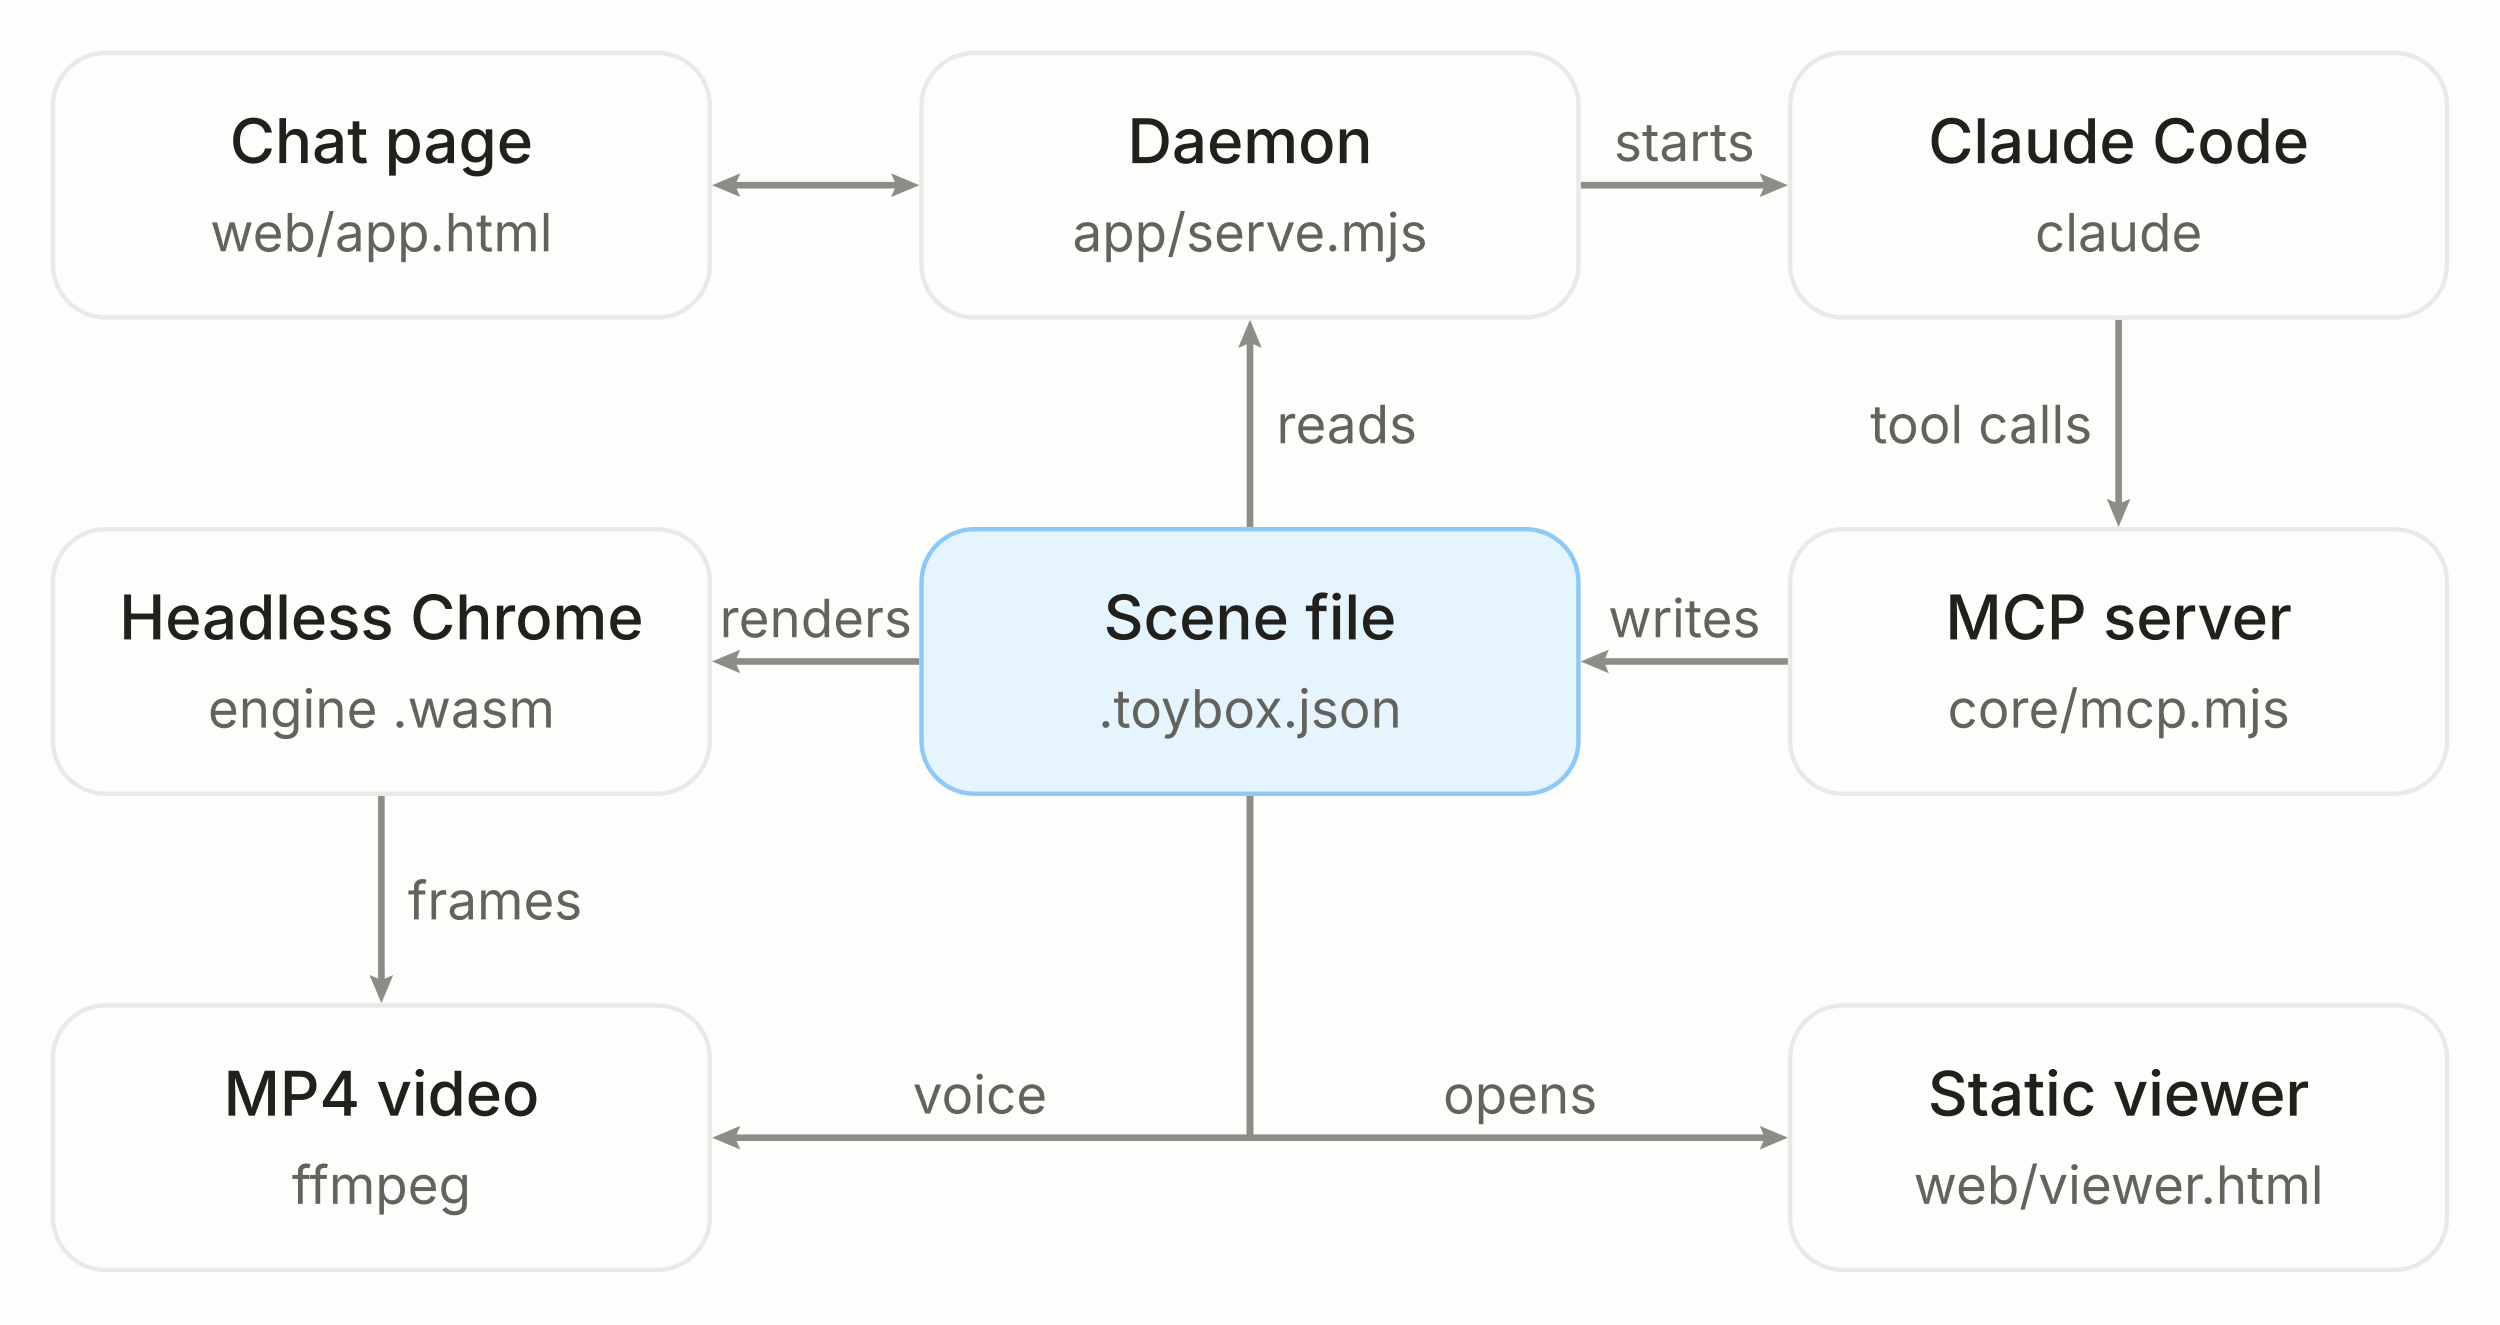
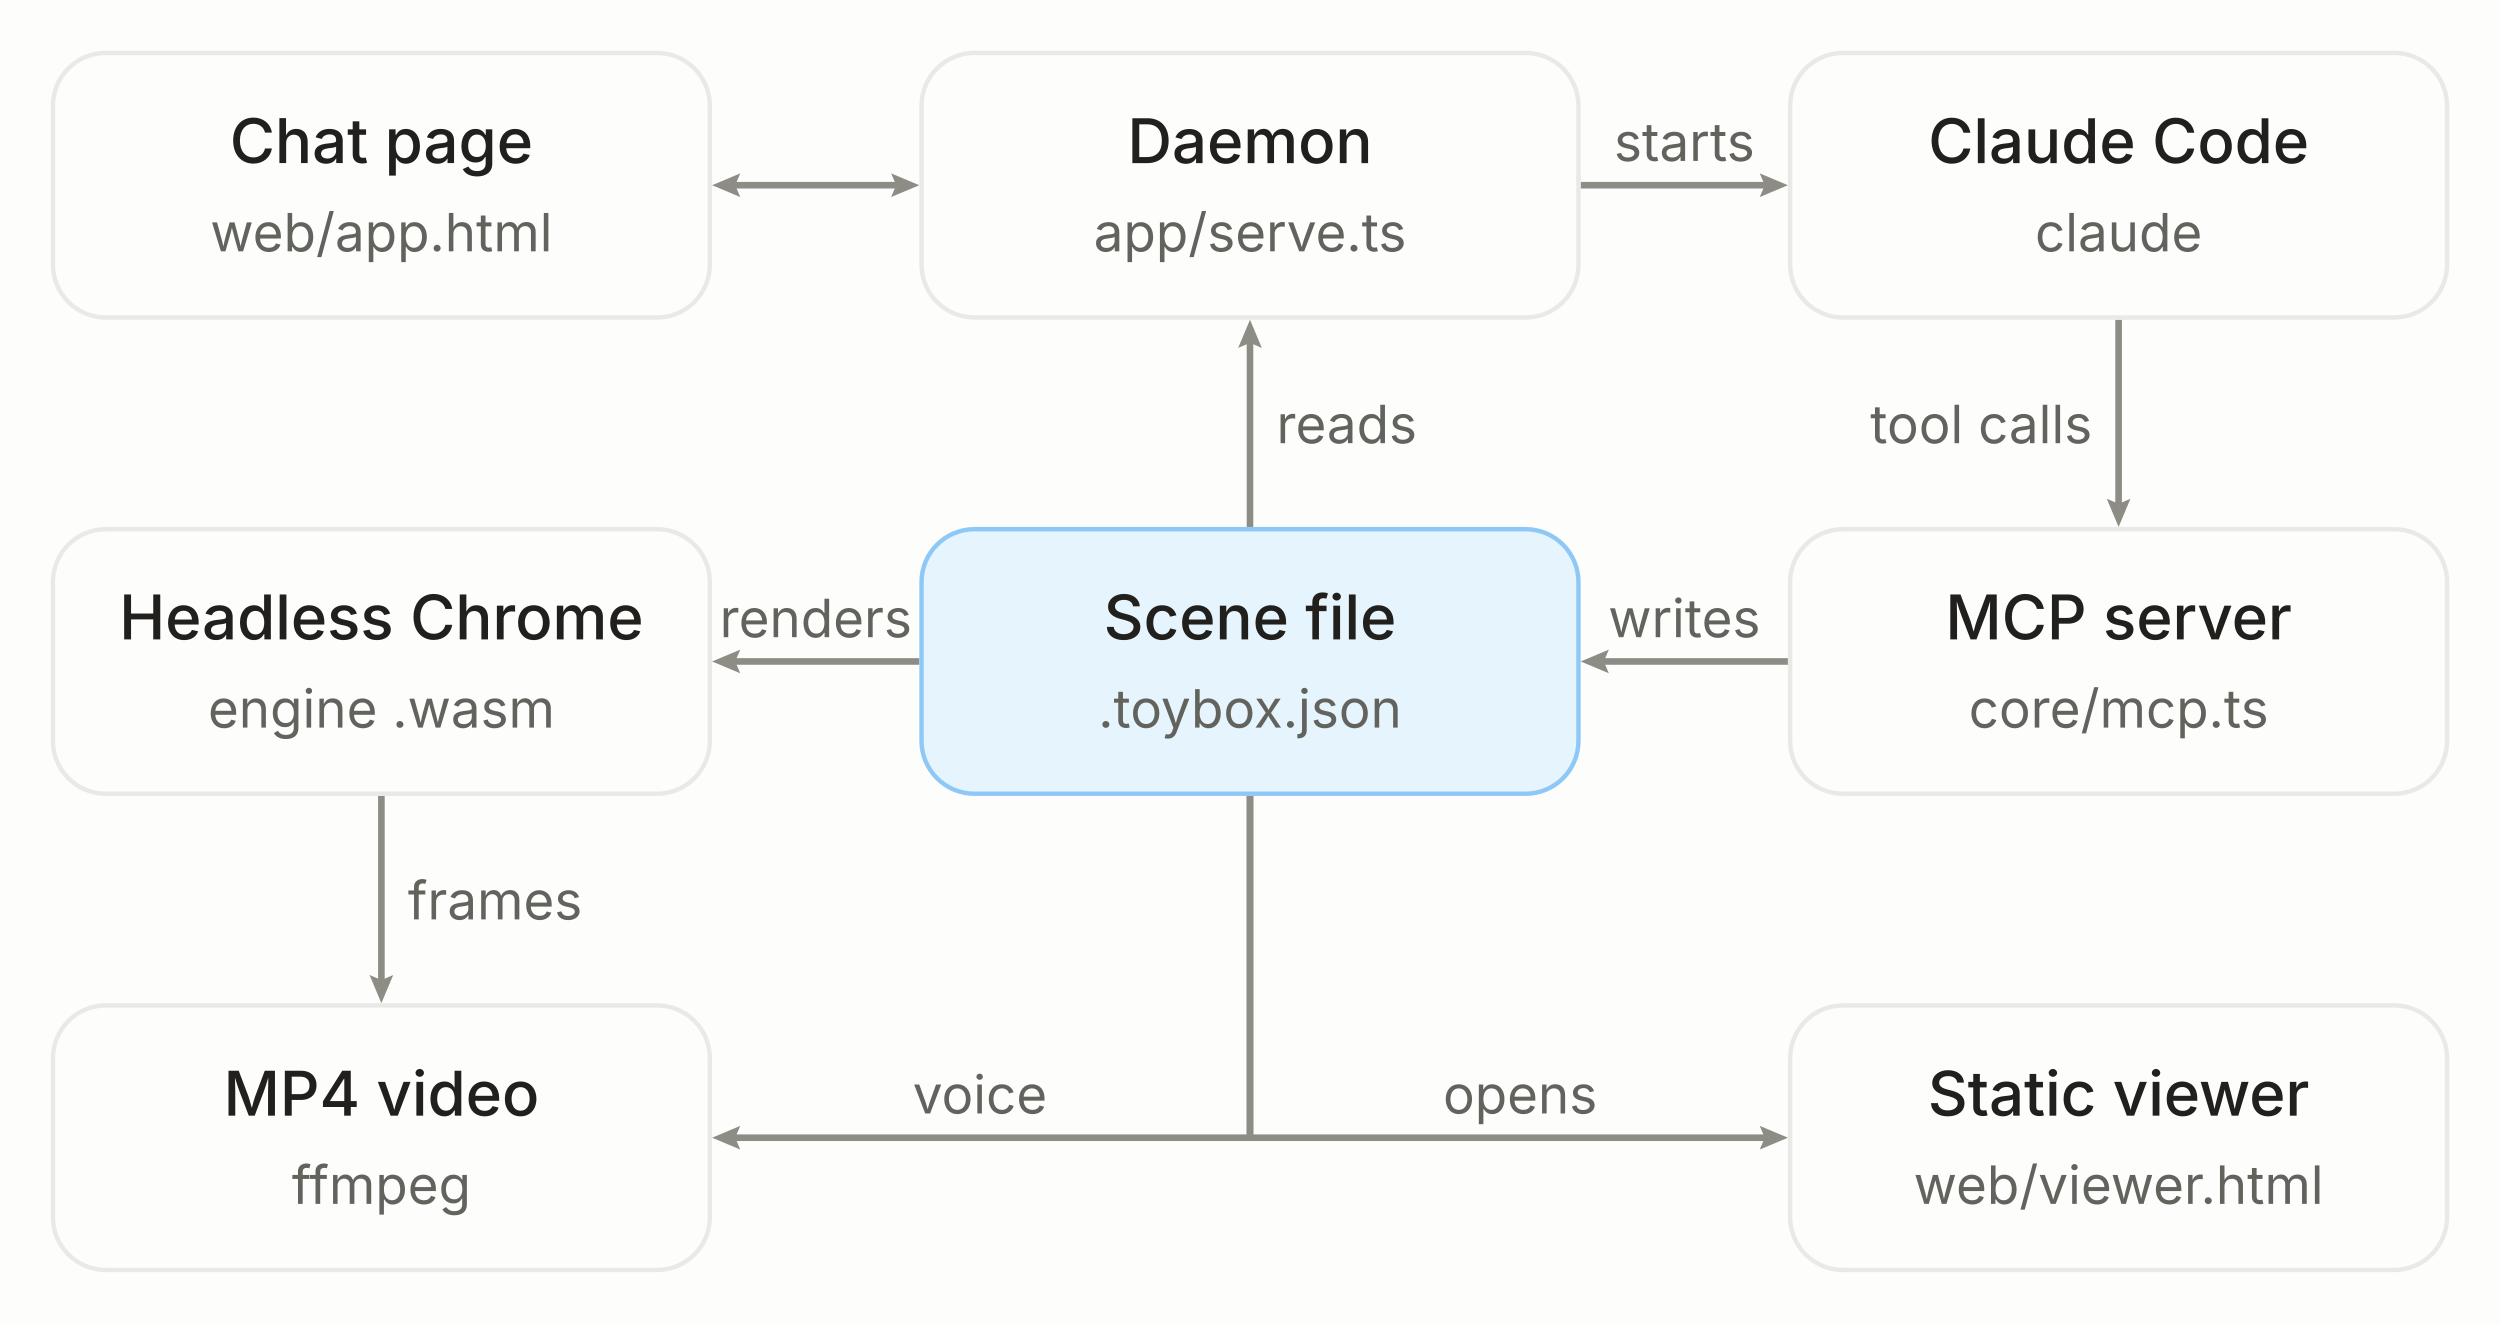
<svg xmlns="http://www.w3.org/2000/svg" width="100mm" height="53mm" viewBox="0 0 283.465 150.236" data-name="architecture" style="font-feature-settings: &quot;cv01&quot;, &quot;ss03&quot;;">
  <style>@media (prefers-color-scheme: dark) { svg:root { --color-blue-3: #0d2847; --color-blue-7: #205d9e; --color-gray-100: #111110; --color-gray-1100: #b5b3ad; --color-gray-1200: #eeeeec; --color-gray-400: #2a2a28; --color-gray-900: #6f6d66; } }
.dark svg { --color-blue-3: #0d2847; --color-blue-7: #205d9e; --color-gray-100: #111110; --color-gray-1100: #b5b3ad; --color-gray-1200: #eeeeec; --color-gray-400: #2a2a28; --color-gray-900: #6f6d66; }
</style>
  <defs />
  <rect x="0" y="0" width="283.465" height="150.236" fill="#fdfdfc" data-role="background" style="fill: var(--color-gray-100, #fdfdfc);" />
  <g id="root">
    <g data-part="connectors">
      <g data-part="route">
        <g data-part="route-shaft">
          <path d="M83.1,21 L101.877,21" fill="none" stroke="#8d8d86" stroke-width="0.75" stroke-linecap="butt" stroke-linejoin="miter" style="stroke: var(--color-gray-900, #8d8d86);" />
        </g>
        <g data-part="route-heads">
          <polygon points="104.238,21 101.038,22.344 101.614,21 101.038,19.656" fill="#8d8d86" stroke="none" data-part="arrowhead" style="fill: var(--color-gray-900, #8d8d86);" />
          <polygon points="80.738,21 83.938,19.656 83.362,21 83.938,22.344" fill="#8d8d86" stroke="none" data-part="arrowhead" style="fill: var(--color-gray-900, #8d8d86);" />
        </g>
      </g>
      <g data-part="route">
        <g data-part="route-shaft">
          <path d="M179.226,21 L200.365,21" fill="none" stroke="#8d8d86" stroke-width="0.75" stroke-linecap="butt" stroke-linejoin="miter" style="stroke: var(--color-gray-900, #8d8d86);" />
        </g>
        <g data-part="route-heads">
          <polygon points="202.726,21 199.526,22.344 200.102,21 199.526,19.656" fill="#8d8d86" stroke="none" data-part="arrowhead" style="fill: var(--color-gray-900, #8d8d86);" />
        </g>
      </g>
      <text x="190.976" y="16" font-family="Inter, sans-serif" font-size="6" font-weight="normal" fill="#63635e" text-anchor="middle" data-role="label" transform="translate(0 2.250)" style="fill: var(--color-gray-1100, #63635e);">
        <tspan x="190.976">starts</tspan>
      </text>
      <g data-part="route">
        <g data-part="route-shaft">
          <path d="M240.22,36.25 L240.22,57.388" fill="none" stroke="#8d8d86" stroke-width="0.75" stroke-linecap="butt" stroke-linejoin="miter" style="stroke: var(--color-gray-900, #8d8d86);" />
        </g>
        <g data-part="route-heads">
          <polygon points="240.22,59.75 238.876,56.55 240.22,57.126 241.564,56.55" fill="#8d8d86" stroke="none" data-part="arrowhead" style="fill: var(--color-gray-900, #8d8d86);" />
        </g>
      </g>
      <text x="237.22" y="48" font-family="Inter, sans-serif" font-size="6" font-weight="normal" fill="#63635e" text-anchor="end" data-role="label" transform="translate(0 2.250)" style="fill: var(--color-gray-1100, #63635e);">
        <tspan x="237.22">tool calls</tspan>
      </text>
      <g data-part="route">
        <g data-part="route-shaft">
          <path d="M202.726,75 L181.588,75" fill="none" stroke="#8d8d86" stroke-width="0.75" stroke-linecap="butt" stroke-linejoin="miter" style="stroke: var(--color-gray-900, #8d8d86);" />
        </g>
        <g data-part="route-heads">
          <polygon points="179.226,75 182.426,73.656 181.85,75 182.426,76.344" fill="#8d8d86" stroke="none" data-part="arrowhead" style="fill: var(--color-gray-900, #8d8d86);" />
        </g>
      </g>
      <text x="190.976" y="70" font-family="Inter, sans-serif" font-size="6" font-weight="normal" fill="#63635e" text-anchor="middle" data-role="label" transform="translate(0 2.250)" style="fill: var(--color-gray-1100, #63635e);">
        <tspan x="190.976">writes</tspan>
      </text>
      <g data-part="route">
        <g data-part="route-shaft">
          <path d="M141.732,59.75 L141.732,38.612" fill="none" stroke="#8d8d86" stroke-width="0.75" stroke-linecap="butt" stroke-linejoin="miter" style="stroke: var(--color-gray-900, #8d8d86);" />
        </g>
        <g data-part="route-heads">
          <polygon points="141.732,36.25 143.076,39.45 141.732,38.874 140.388,39.45" fill="#8d8d86" stroke="none" data-part="arrowhead" style="fill: var(--color-gray-900, #8d8d86);" />
        </g>
      </g>
      <text x="144.732" y="48" font-family="Inter, sans-serif" font-size="6" font-weight="normal" fill="#63635e" text-anchor="start" data-role="label" transform="translate(0 2.250)" style="fill: var(--color-gray-1100, #63635e);">
        <tspan x="144.732">reads</tspan>
      </text>
      <g data-part="route">
        <g data-part="route-shaft">
          <path d="M104.238,75 L83.1,75" fill="none" stroke="#8d8d86" stroke-width="0.75" stroke-linecap="butt" stroke-linejoin="miter" style="stroke: var(--color-gray-900, #8d8d86);" />
        </g>
        <g data-part="route-heads">
          <polygon points="80.738,75 83.938,73.656 83.362,75 83.938,76.344" fill="#8d8d86" stroke="none" data-part="arrowhead" style="fill: var(--color-gray-900, #8d8d86);" />
        </g>
      </g>
      <text x="92.488" y="70" font-family="Inter, sans-serif" font-size="6" font-weight="normal" fill="#63635e" text-anchor="middle" data-role="label" transform="translate(0 2.250)" style="fill: var(--color-gray-1100, #63635e);">
        <tspan x="92.488">renders</tspan>
      </text>
      <g data-part="route">
        <g data-part="route-shaft">
          <path d="M43.244,90.25 L43.244,111.388" fill="none" stroke="#8d8d86" stroke-width="0.75" stroke-linecap="butt" stroke-linejoin="miter" style="stroke: var(--color-gray-900, #8d8d86);" />
        </g>
        <g data-part="route-heads">
          <polygon points="43.244,113.75 41.9,110.55 43.244,111.126 44.588,110.55" fill="#8d8d86" stroke="none" data-part="arrowhead" style="fill: var(--color-gray-900, #8d8d86);" />
        </g>
      </g>
      <text x="46.244" y="102" font-family="Inter, sans-serif" font-size="6" font-weight="normal" fill="#63635e" text-anchor="start" data-role="label" transform="translate(0 2.250)" style="fill: var(--color-gray-1100, #63635e);">
        <tspan x="46.244">frames</tspan>
      </text>
      <g data-part="route">
        <g data-part="route-shaft">
          <path d="M141.732,90.25 L141.732,129 L83.1,129" fill="none" stroke="#8d8d86" stroke-width="0.75" stroke-linecap="butt" stroke-linejoin="miter" style="stroke: var(--color-gray-900, #8d8d86);" />
        </g>
        <g data-part="route-heads">
          <polygon points="80.738,129 83.938,127.656 83.362,129 83.938,130.344" fill="#8d8d86" stroke="none" data-part="arrowhead" style="fill: var(--color-gray-900, #8d8d86);" />
        </g>
      </g>
      <text x="111.11" y="124" font-family="Inter, sans-serif" font-size="6" font-weight="normal" fill="#63635e" text-anchor="middle" data-role="label" transform="translate(0 2.250)" style="fill: var(--color-gray-1100, #63635e);">
        <tspan x="111.11">voice</tspan>
      </text>
      <g data-part="route">
        <g data-part="route-shaft">
          <path d="M141.732,90.25 L141.732,129 L200.365,129" fill="none" stroke="#8d8d86" stroke-width="0.75" stroke-linecap="butt" stroke-linejoin="miter" style="stroke: var(--color-gray-900, #8d8d86);" />
        </g>
        <g data-part="route-heads">
          <polygon points="202.726,129 199.526,130.344 200.102,129 199.526,127.656" fill="#8d8d86" stroke="none" data-part="arrowhead" style="fill: var(--color-gray-900, #8d8d86);" />
        </g>
      </g>
      <text x="172.354" y="124" font-family="Inter, sans-serif" font-size="6" font-weight="normal" fill="#63635e" text-anchor="middle" data-role="label" transform="translate(0 2.250)" style="fill: var(--color-gray-1100, #63635e);">
        <tspan x="172.354">opens</tspan>
      </text>
    </g>
    <g data-part="cards">
      <g data-part="box">
        <rect x="6" y="6" width="74.488" height="30" rx="6" ry="6" fill="#fdfdfc" stroke="#e9e9e7" stroke-width="0.5" stroke-linecap="round" stroke-linejoin="round" data-part="box-outline" style="fill: var(--color-gray-100, #fdfdfc); stroke: var(--color-gray-400, #e9e9e7);" />
      </g>
      <text x="43.244" y="20" font-family="Inter, sans-serif" font-size="7" font-weight="500" fill="#21201c" text-anchor="middle" data-role="label" transform="translate(0 -1.510)" style="fill: var(--color-gray-1200, #21201c);">
        <tspan x="43.244">Chat page</tspan>
      </text>
      <text x="43.244" y="22.5" font-family="Inter, sans-serif" font-size="6" font-weight="normal" fill="#63635e" text-anchor="middle" data-role="label" transform="translate(0 6.000)" style="fill: var(--color-gray-1100, #63635e);">
        <tspan x="43.244">web/app.html</tspan>
      </text>
      <g data-part="box">
        <rect x="104.488" y="6" width="74.488" height="30" rx="6" ry="6" fill="#fdfdfc" stroke="#e9e9e7" stroke-width="0.5" stroke-linecap="round" stroke-linejoin="round" data-part="box-outline" style="fill: var(--color-gray-100, #fdfdfc); stroke: var(--color-gray-400, #e9e9e7);" />
      </g>
      <text x="141.732" y="20" font-family="Inter, sans-serif" font-size="7" font-weight="500" fill="#21201c" text-anchor="middle" data-role="label" transform="translate(0 -1.500)" style="fill: var(--color-gray-1200, #21201c);">
        <tspan x="141.732">Daemon</tspan>
      </text>
      <text x="141.732" y="22.5" font-family="Inter, sans-serif" font-size="6" font-weight="normal" fill="#63635e" text-anchor="middle" data-role="label" transform="translate(0 6.000)" style="fill: var(--color-gray-1100, #63635e);">
-         <tspan x="141.732">app/serve.mjs</tspan>
+         <tspan x="141.732">app/serve.ts</tspan>
      </text>
      <g data-part="box">
        <rect x="202.976" y="6" width="74.488" height="30" rx="6" ry="6" fill="#fdfdfc" stroke="#e9e9e7" stroke-width="0.5" stroke-linecap="round" stroke-linejoin="round" data-part="box-outline" style="fill: var(--color-gray-100, #fdfdfc); stroke: var(--color-gray-400, #e9e9e7);" />
      </g>
      <text x="240.22" y="20" font-family="Inter, sans-serif" font-size="7" font-weight="500" fill="#21201c" text-anchor="middle" data-role="label" transform="translate(0 -1.500)" style="fill: var(--color-gray-1200, #21201c);">
        <tspan x="240.22">Claude Code</tspan>
      </text>
      <text x="240.22" y="22.5" font-family="Inter, sans-serif" font-size="6" font-weight="normal" fill="#63635e" text-anchor="middle" data-role="label" transform="translate(0 6.000)" style="fill: var(--color-gray-1100, #63635e);">
        <tspan x="240.22">claude</tspan>
      </text>
      <g data-part="box">
        <rect x="6" y="60" width="74.488" height="30" rx="6" ry="6" fill="#fdfdfc" stroke="#e9e9e7" stroke-width="0.5" stroke-linecap="round" stroke-linejoin="round" data-part="box-outline" style="fill: var(--color-gray-100, #fdfdfc); stroke: var(--color-gray-400, #e9e9e7);" />
      </g>
      <text x="43.244" y="74" font-family="Inter, sans-serif" font-size="7" font-weight="500" fill="#21201c" text-anchor="middle" data-role="label" transform="translate(0 -1.500)" style="fill: var(--color-gray-1200, #21201c);">
        <tspan x="43.244">Headless Chrome</tspan>
      </text>
      <text x="43.244" y="76.5" font-family="Inter, sans-serif" font-size="6" font-weight="normal" fill="#63635e" text-anchor="middle" data-role="label" transform="translate(0 6.000)" style="fill: var(--color-gray-1100, #63635e);">
        <tspan x="43.244">engine .wasm</tspan>
      </text>
      <g data-part="box">
        <rect x="104.488" y="60" width="74.488" height="30" rx="6" ry="6" fill="#e6f4fe" stroke="#8ec8f6" stroke-width="0.5" stroke-linecap="round" stroke-linejoin="round" data-part="box-outline" style="fill: var(--color-blue-3, #e6f4fe); stroke: var(--color-blue-7, #8ec8f6);" />
      </g>
      <text x="141.732" y="74" font-family="Inter, sans-serif" font-size="7" font-weight="500" fill="#21201c" text-anchor="middle" data-role="label" transform="translate(0 -1.500)" style="fill: var(--color-gray-1200, #21201c);">
        <tspan x="141.732">Scene file</tspan>
      </text>
      <text x="141.732" y="76.5" font-family="Inter, sans-serif" font-size="6" font-weight="normal" fill="#63635e" text-anchor="middle" data-role="label" transform="translate(0 6.000)" style="fill: var(--color-gray-1100, #63635e);">
        <tspan x="141.732">.toybox.json</tspan>
      </text>
      <g data-part="box">
        <rect x="202.976" y="60" width="74.488" height="30" rx="6" ry="6" fill="#fdfdfc" stroke="#e9e9e7" stroke-width="0.5" stroke-linecap="round" stroke-linejoin="round" data-part="box-outline" style="fill: var(--color-gray-100, #fdfdfc); stroke: var(--color-gray-400, #e9e9e7);" />
      </g>
      <text x="240.22" y="74" font-family="Inter, sans-serif" font-size="7" font-weight="500" fill="#21201c" text-anchor="middle" data-role="label" transform="translate(0 -1.500)" style="fill: var(--color-gray-1200, #21201c);">
        <tspan x="240.22">MCP server</tspan>
      </text>
      <text x="240.22" y="76.5" font-family="Inter, sans-serif" font-size="6" font-weight="normal" fill="#63635e" text-anchor="middle" data-role="label" transform="translate(0 6.000)" style="fill: var(--color-gray-1100, #63635e);">
-         <tspan x="240.22">core/mcp.mjs</tspan>
+         <tspan x="240.22">core/mcp.ts</tspan>
      </text>
      <g data-part="box">
        <rect x="6" y="114" width="74.488" height="30" rx="6" ry="6" fill="#fdfdfc" stroke="#e9e9e7" stroke-width="0.5" stroke-linecap="round" stroke-linejoin="round" data-part="box-outline" style="fill: var(--color-gray-100, #fdfdfc); stroke: var(--color-gray-400, #e9e9e7);" />
      </g>
      <text x="43.244" y="128" font-family="Inter, sans-serif" font-size="7" font-weight="500" fill="#21201c" text-anchor="middle" data-role="label" transform="translate(0 -1.500)" style="fill: var(--color-gray-1200, #21201c);">
        <tspan x="43.244">MP4 video</tspan>
      </text>
      <text x="43.244" y="130.5" font-family="Inter, sans-serif" font-size="6" font-weight="normal" fill="#63635e" text-anchor="middle" data-role="label" transform="translate(0 6.000)" style="fill: var(--color-gray-1100, #63635e);">
        <tspan x="43.244">ffmpeg</tspan>
      </text>
      <g data-part="box">
        <rect x="202.976" y="114" width="74.488" height="30" rx="6" ry="6" fill="#fdfdfc" stroke="#e9e9e7" stroke-width="0.5" stroke-linecap="round" stroke-linejoin="round" data-part="box-outline" style="fill: var(--color-gray-100, #fdfdfc); stroke: var(--color-gray-400, #e9e9e7);" />
      </g>
      <text x="240.22" y="128" font-family="Inter, sans-serif" font-size="7" font-weight="500" fill="#21201c" text-anchor="middle" data-role="label" transform="translate(0 -1.500)" style="fill: var(--color-gray-1200, #21201c);">
        <tspan x="240.22">Static viewer</tspan>
      </text>
      <text x="240.22" y="130.5" font-family="Inter, sans-serif" font-size="6" font-weight="normal" fill="#63635e" text-anchor="middle" data-role="label" transform="translate(0 6.000)" style="fill: var(--color-gray-1100, #63635e);">
        <tspan x="240.22">web/viewer.html</tspan>
      </text>
    </g>
  </g>
</svg>
